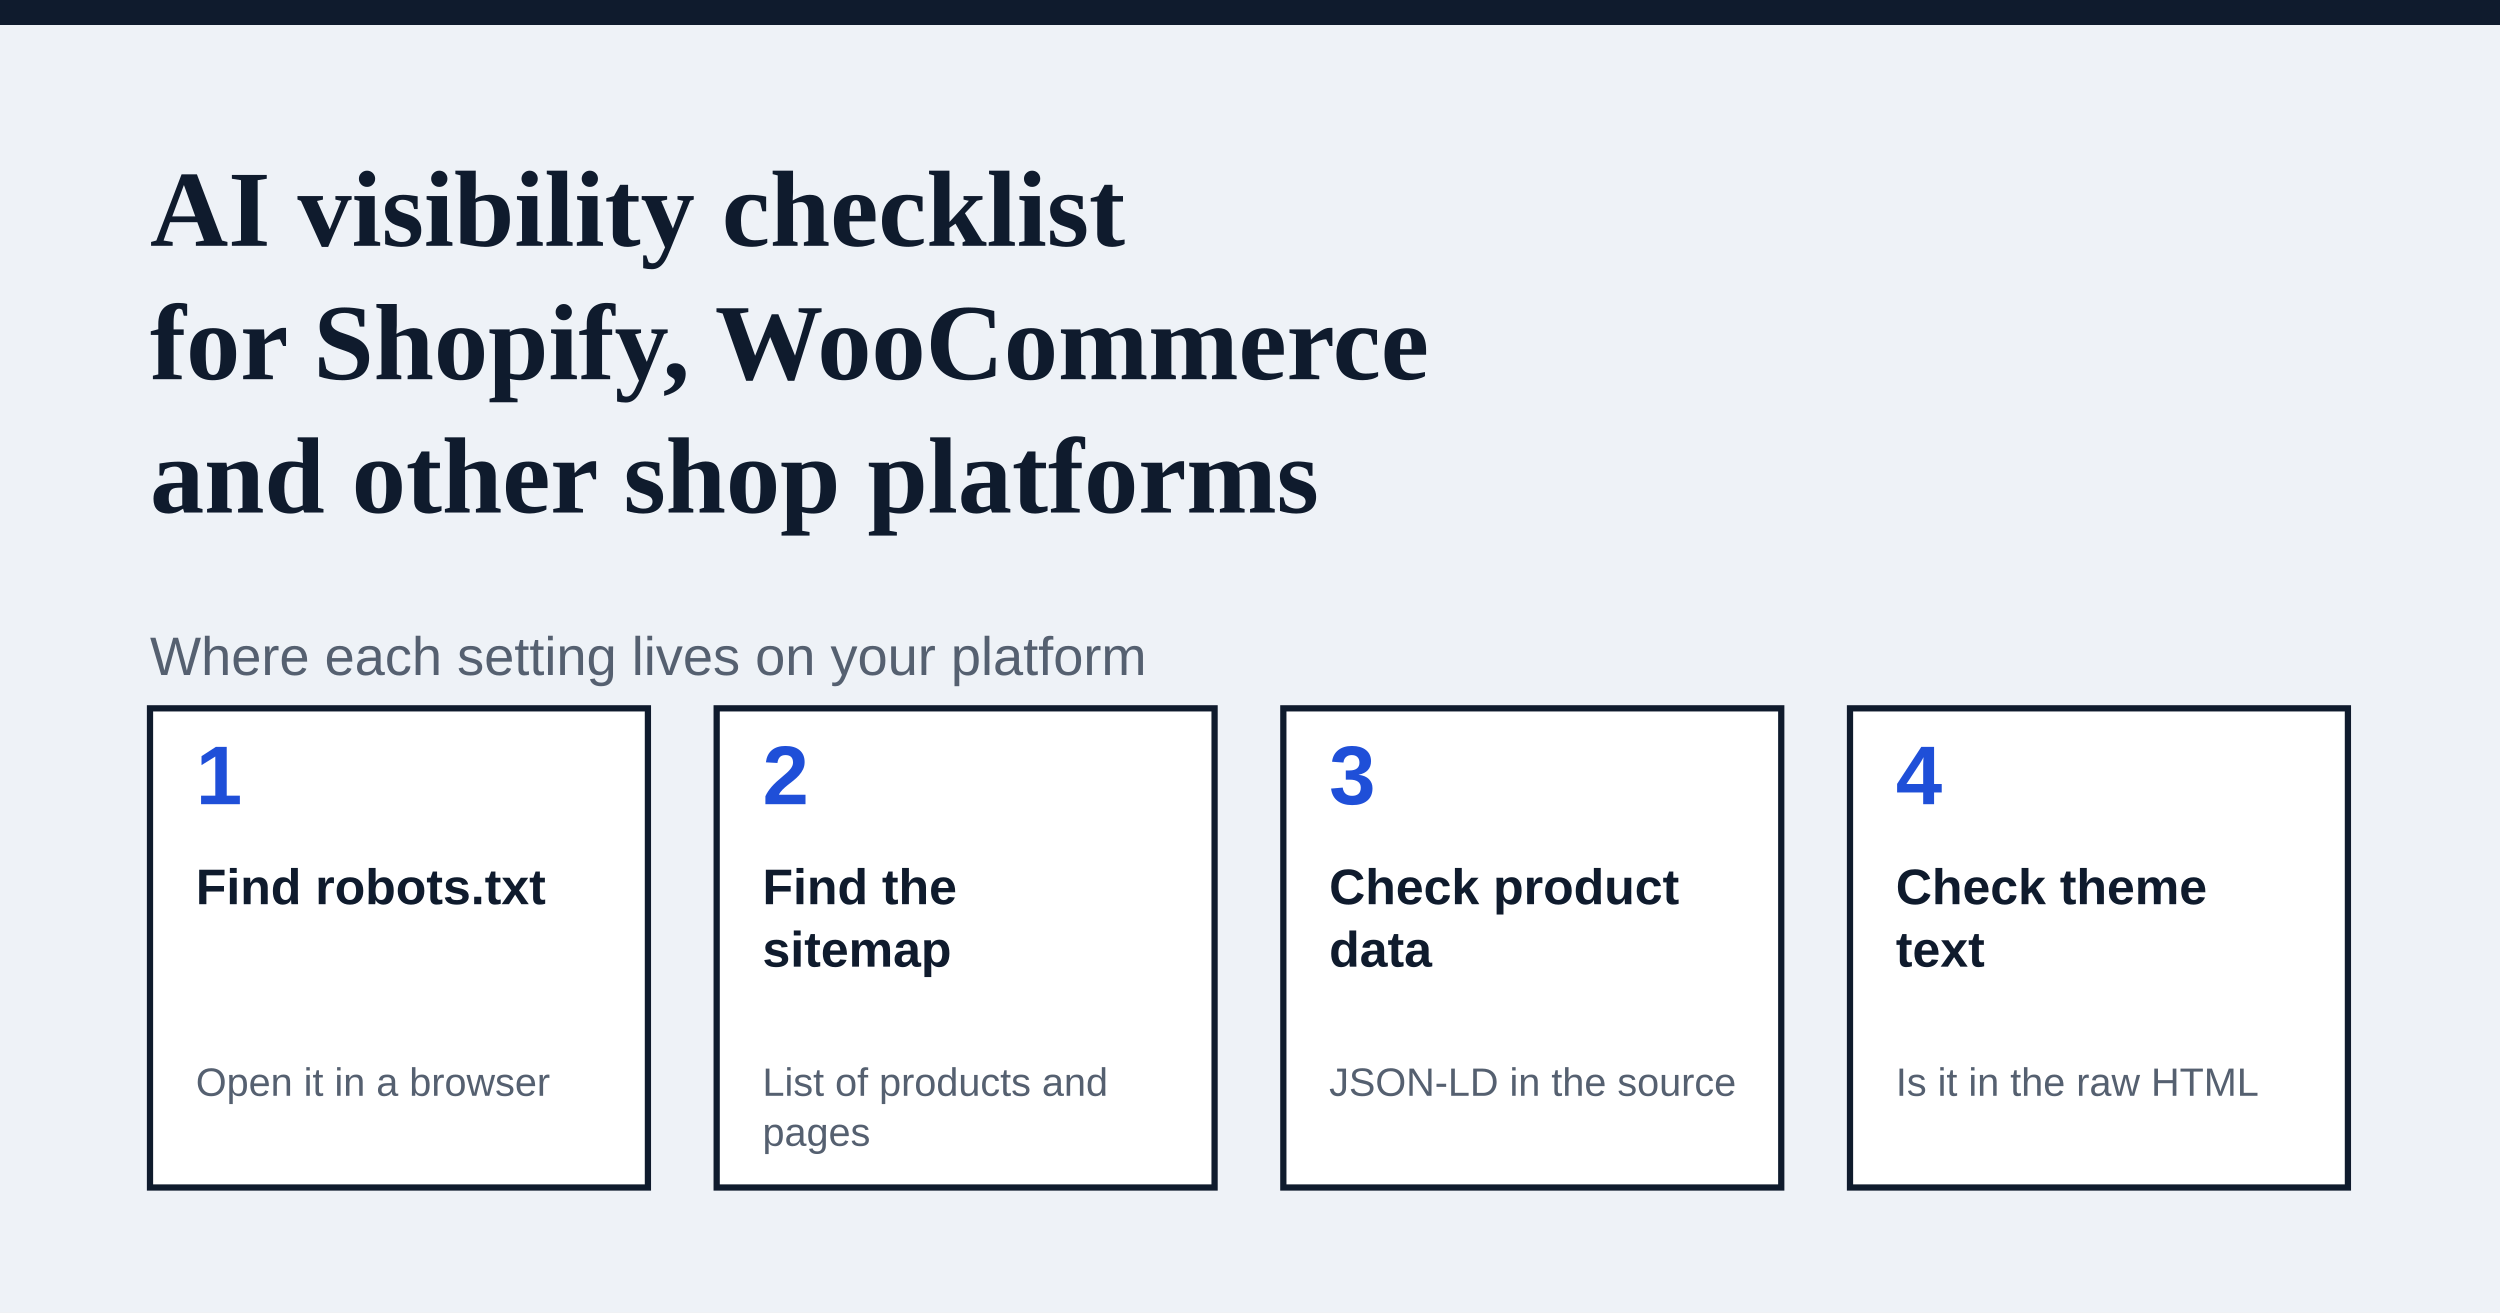
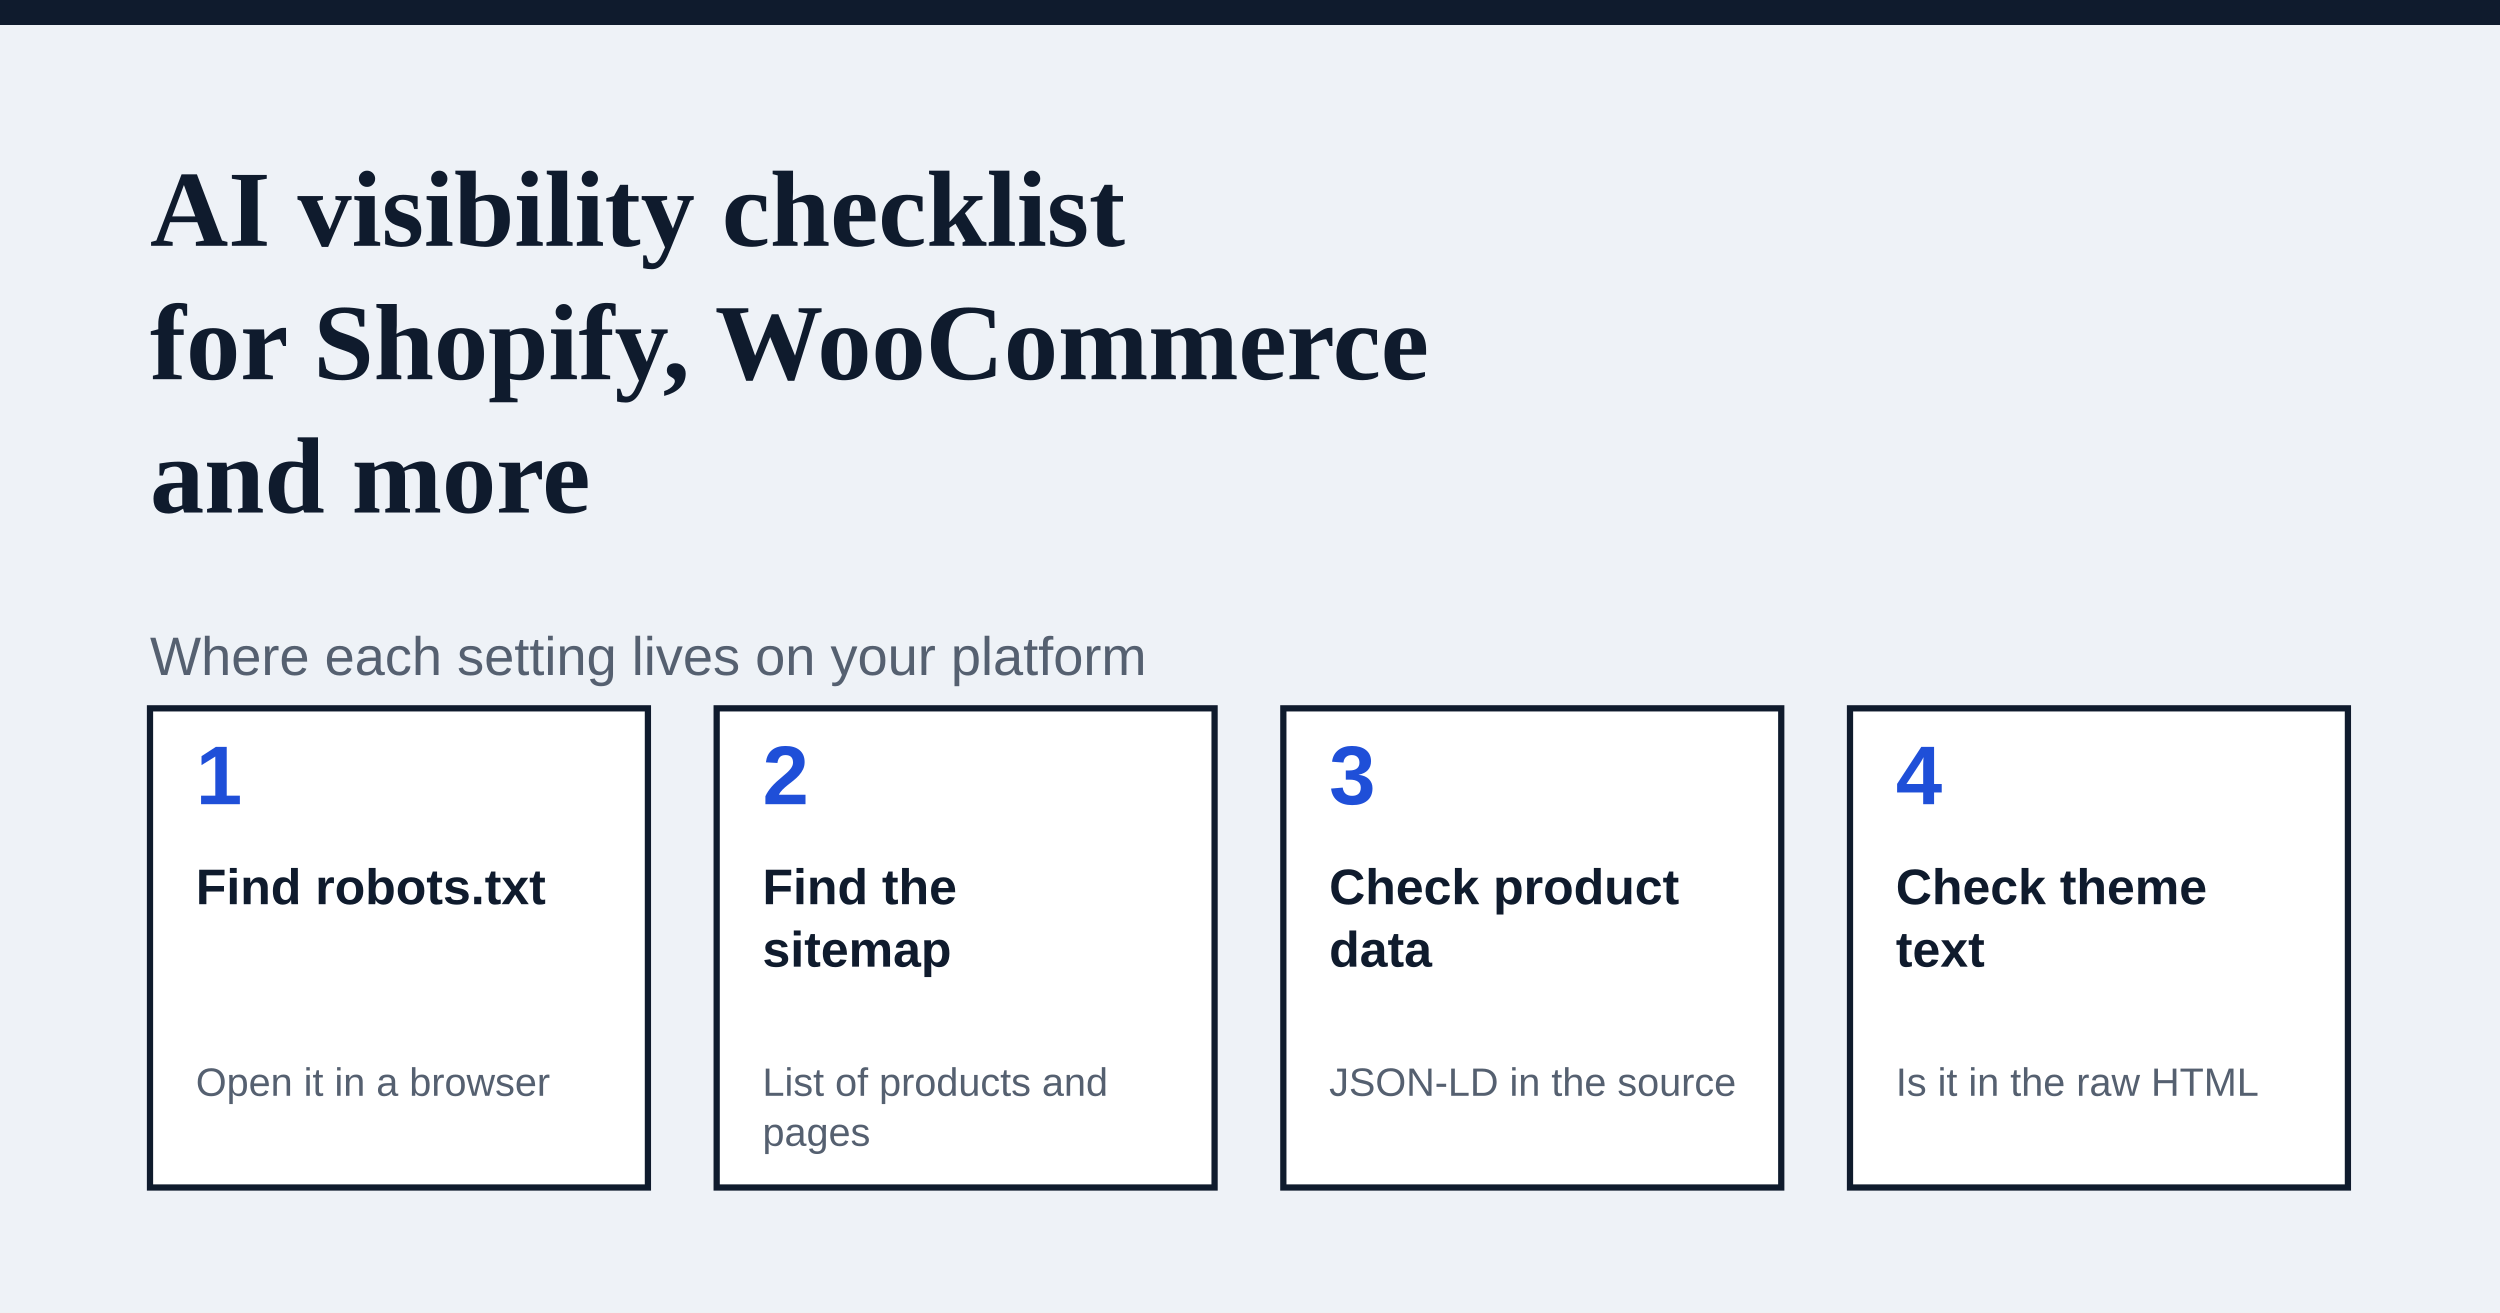
<svg xmlns="http://www.w3.org/2000/svg" viewBox="0 0 1200 630" width="1200" height="630" role="img" aria-labelledby="t d">
  <rect width="1200" height="630" fill="#EEF2F7" />
  <rect width="1200" height="12" fill="#0F1B2D" />
  <text x="72" y="118" font-family="Georgia,'Times New Roman',serif" font-size="52" font-weight="600" fill="#0F1B2D">AI visibility checklist</text>
  <text x="72" y="182" font-family="Georgia,'Times New Roman',serif" font-size="52" font-weight="600" fill="#0F1B2D">for Shopify, WooCommerce</text>
-   <text x="72" y="246" font-family="Georgia,'Times New Roman',serif" font-size="52" font-weight="600" fill="#0F1B2D">and other shop platforms</text>
+   <text x="72" y="246" font-family="Georgia,'Times New Roman',serif" font-size="52" font-weight="600" fill="#0F1B2D">and more</text>
  <text x="72" y="324" font-family="system-ui,Arial,sans-serif" font-size="26" fill="#556070">Where each setting lives on your platform</text>
  <g font-family="system-ui,Arial,sans-serif" fill="#0F1B2D">
    <rect x="72" y="340" width="239" height="230" fill="#fff" stroke="#0F1B2D" stroke-width="3" />
    <text x="94" y="386" font-size="40" font-weight="600" fill="#1F4FD8">1</text>
    <text x="94" y="434" font-size="24" font-weight="600">Find robots.txt</text>
    <text x="94" y="526" font-size="19" fill="#556070">Open it in a browser</text>
    <rect x="344" y="340" width="239" height="230" fill="#fff" stroke="#0F1B2D" stroke-width="3" />
    <text x="366" y="386" font-size="40" font-weight="600" fill="#1F4FD8">2</text>
    <text x="366" y="434" font-size="24" font-weight="600">Find the</text>
    <text x="366" y="464" font-size="24" font-weight="600">sitemap</text>
    <text x="366" y="526" font-size="19" fill="#556070">List of products and</text>
    <text x="366" y="550" font-size="19" fill="#556070">pages</text>
    <rect x="616" y="340" width="239" height="230" fill="#fff" stroke="#0F1B2D" stroke-width="3" />
    <text x="638" y="386" font-size="40" font-weight="600" fill="#1F4FD8">3</text>
    <text x="638" y="434" font-size="24" font-weight="600">Check product</text>
    <text x="638" y="464" font-size="24" font-weight="600">data</text>
    <text x="638" y="526" font-size="19" fill="#556070">JSON-LD in the source</text>
    <rect x="888" y="340" width="239" height="230" fill="#fff" stroke="#0F1B2D" stroke-width="3" />
    <text x="910" y="386" font-size="40" font-weight="600" fill="#1F4FD8">4</text>
    <text x="910" y="434" font-size="24" font-weight="600">Check theme</text>
    <text x="910" y="464" font-size="24" font-weight="600">text</text>
    <text x="910" y="526" font-size="19" fill="#556070">Is it in the raw HTML</text>
  </g>
</svg>
